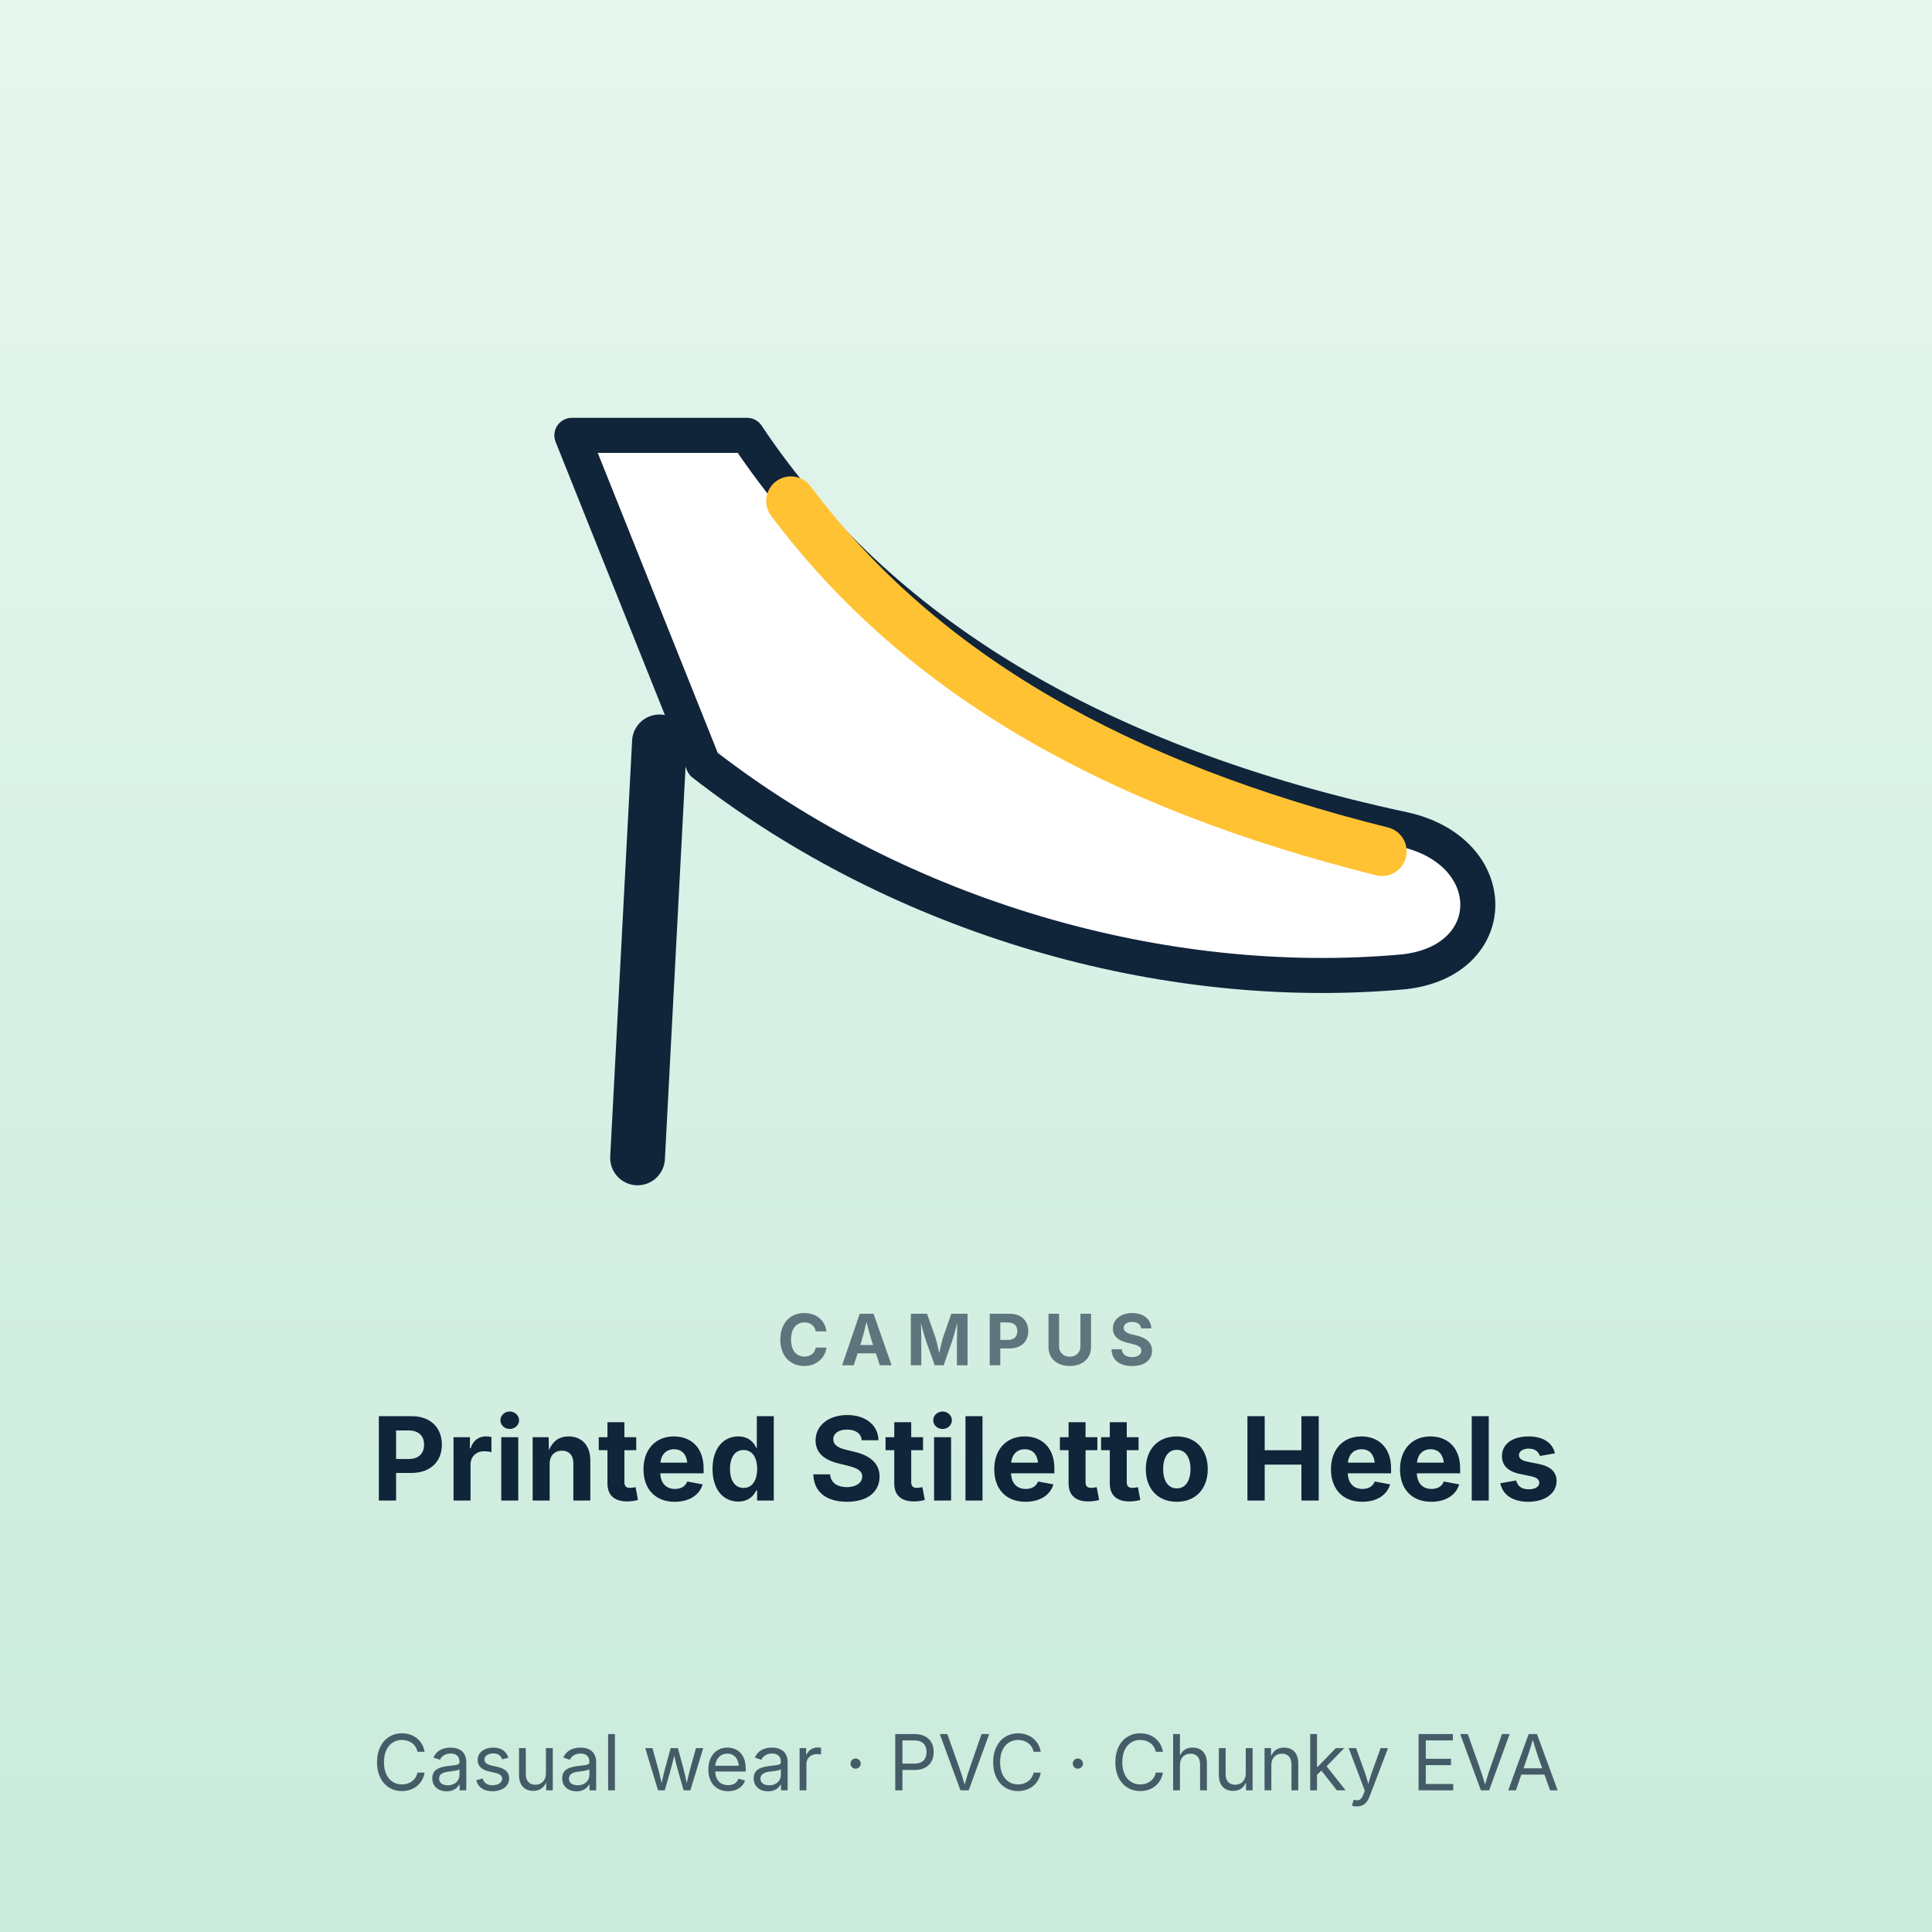
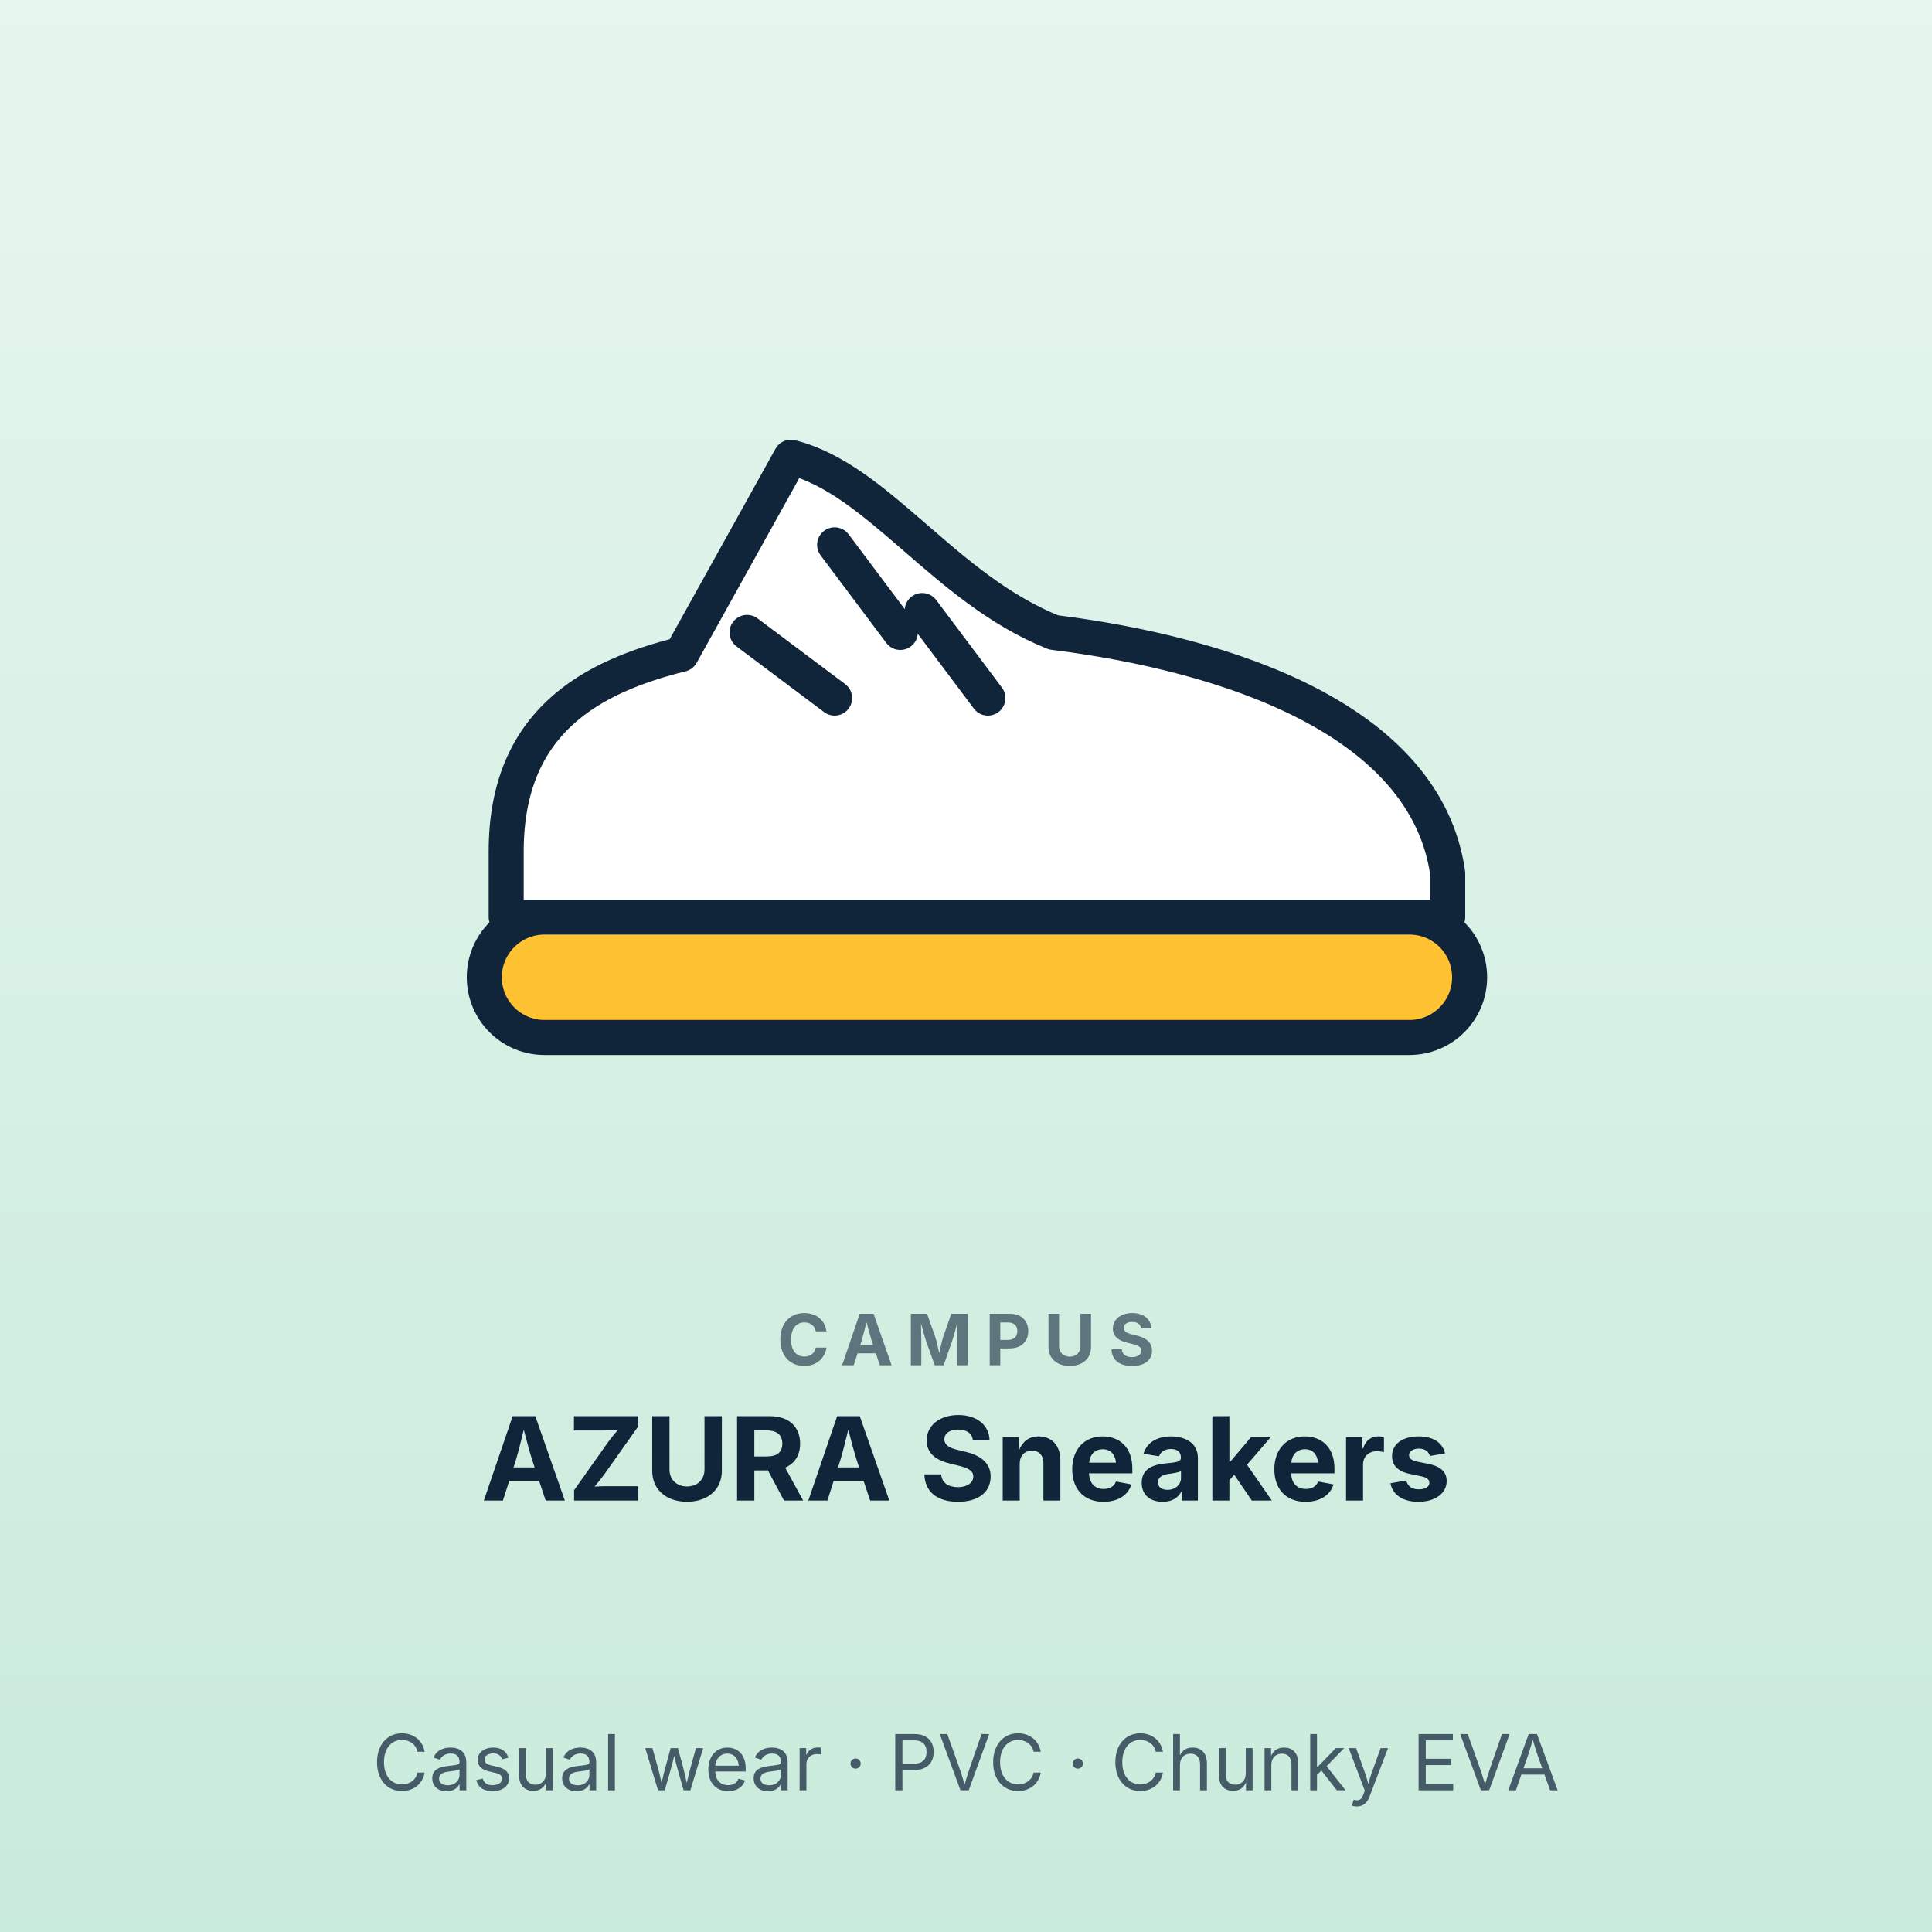
<svg xmlns="http://www.w3.org/2000/svg" viewBox="0 0 600 600" role="img" aria-label="Campus AZURA Women's Sneakers (Navy)">
  <defs>
    <linearGradient id="g" x1="0" y1="0" x2="0" y2="1">
      <stop offset="0" stop-color="#e7f6ef" />
      <stop offset="1" stop-color="#c9ebdb" />
    </linearGradient>
  </defs>
  <rect width="600" height="600" fill="url(#g)" />
  <g transform="translate(130 40) scale(3.4)">
-     <path d="M14 28 L30 28 C42 46 62 58 90 64 C99 66 99 76 90 77 C68 79 44 72 26 58 L14 28 Z" fill="#fff" stroke="#10243a" stroke-width="3.2" stroke-linejoin="round" stroke-linecap="round" />
-     <path d="M22 56 L20 94" fill="none" stroke="#10243a" stroke-width="5" stroke-linecap="round" />
-     <path d="M34 34 C46 50 64 60 88 66" fill="none" stroke="#ffc233" stroke-width="4.5" stroke-linecap="round" />
+     <path d="M8 66 C8 54 16 50 24 48 L34 30 C42 32 48 42 58 46 C74 48 92 54 94 68 L94 72 L8 72 Z" fill="#fff" stroke="#10243a" stroke-width="3.2" stroke-linejoin="round" stroke-linecap="round" />
+     <rect x="6" y="72" width="90" height="11" rx="5.5" fill="#ffc233" stroke="#10243a" stroke-width="3.2" stroke-linejoin="round" stroke-linecap="round" />
+     <line x1="38" y1="38" x2="44" y2="46" stroke="#10243a" stroke-width="3.2" stroke-linejoin="round" stroke-linecap="round" />
+     <line x1="46" y1="44" x2="52" y2="52" stroke="#10243a" stroke-width="3.2" stroke-linejoin="round" stroke-linecap="round" />
+     <line x1="30" y1="46" x2="38" y2="52" stroke="#10243a" stroke-width="3.2" stroke-linejoin="round" stroke-linecap="round" />
  </g>
  <text x="300" y="424" text-anchor="middle" font-family="Inter, Arial, sans-serif" font-size="22" font-weight="700" letter-spacing="4" fill="#10243a" opacity=".6">CAMPUS</text>
-   <text x="300" y="466" text-anchor="middle" font-family="Inter, Arial, sans-serif" font-size="36" font-weight="700" fill="#10243a">Printed Stiletto Heels</text>
+   <text x="300" y="466" text-anchor="middle" font-family="Inter, Arial, sans-serif" font-size="36" font-weight="700" fill="#10243a">AZURA Sneakers</text>
  <text x="300" y="556" text-anchor="middle" font-family="Inter, Arial, sans-serif" font-size="24" fill="#10243a" opacity=".72">Casual wear  ·  PVC  ·  Chunky EVA</text>
</svg>
